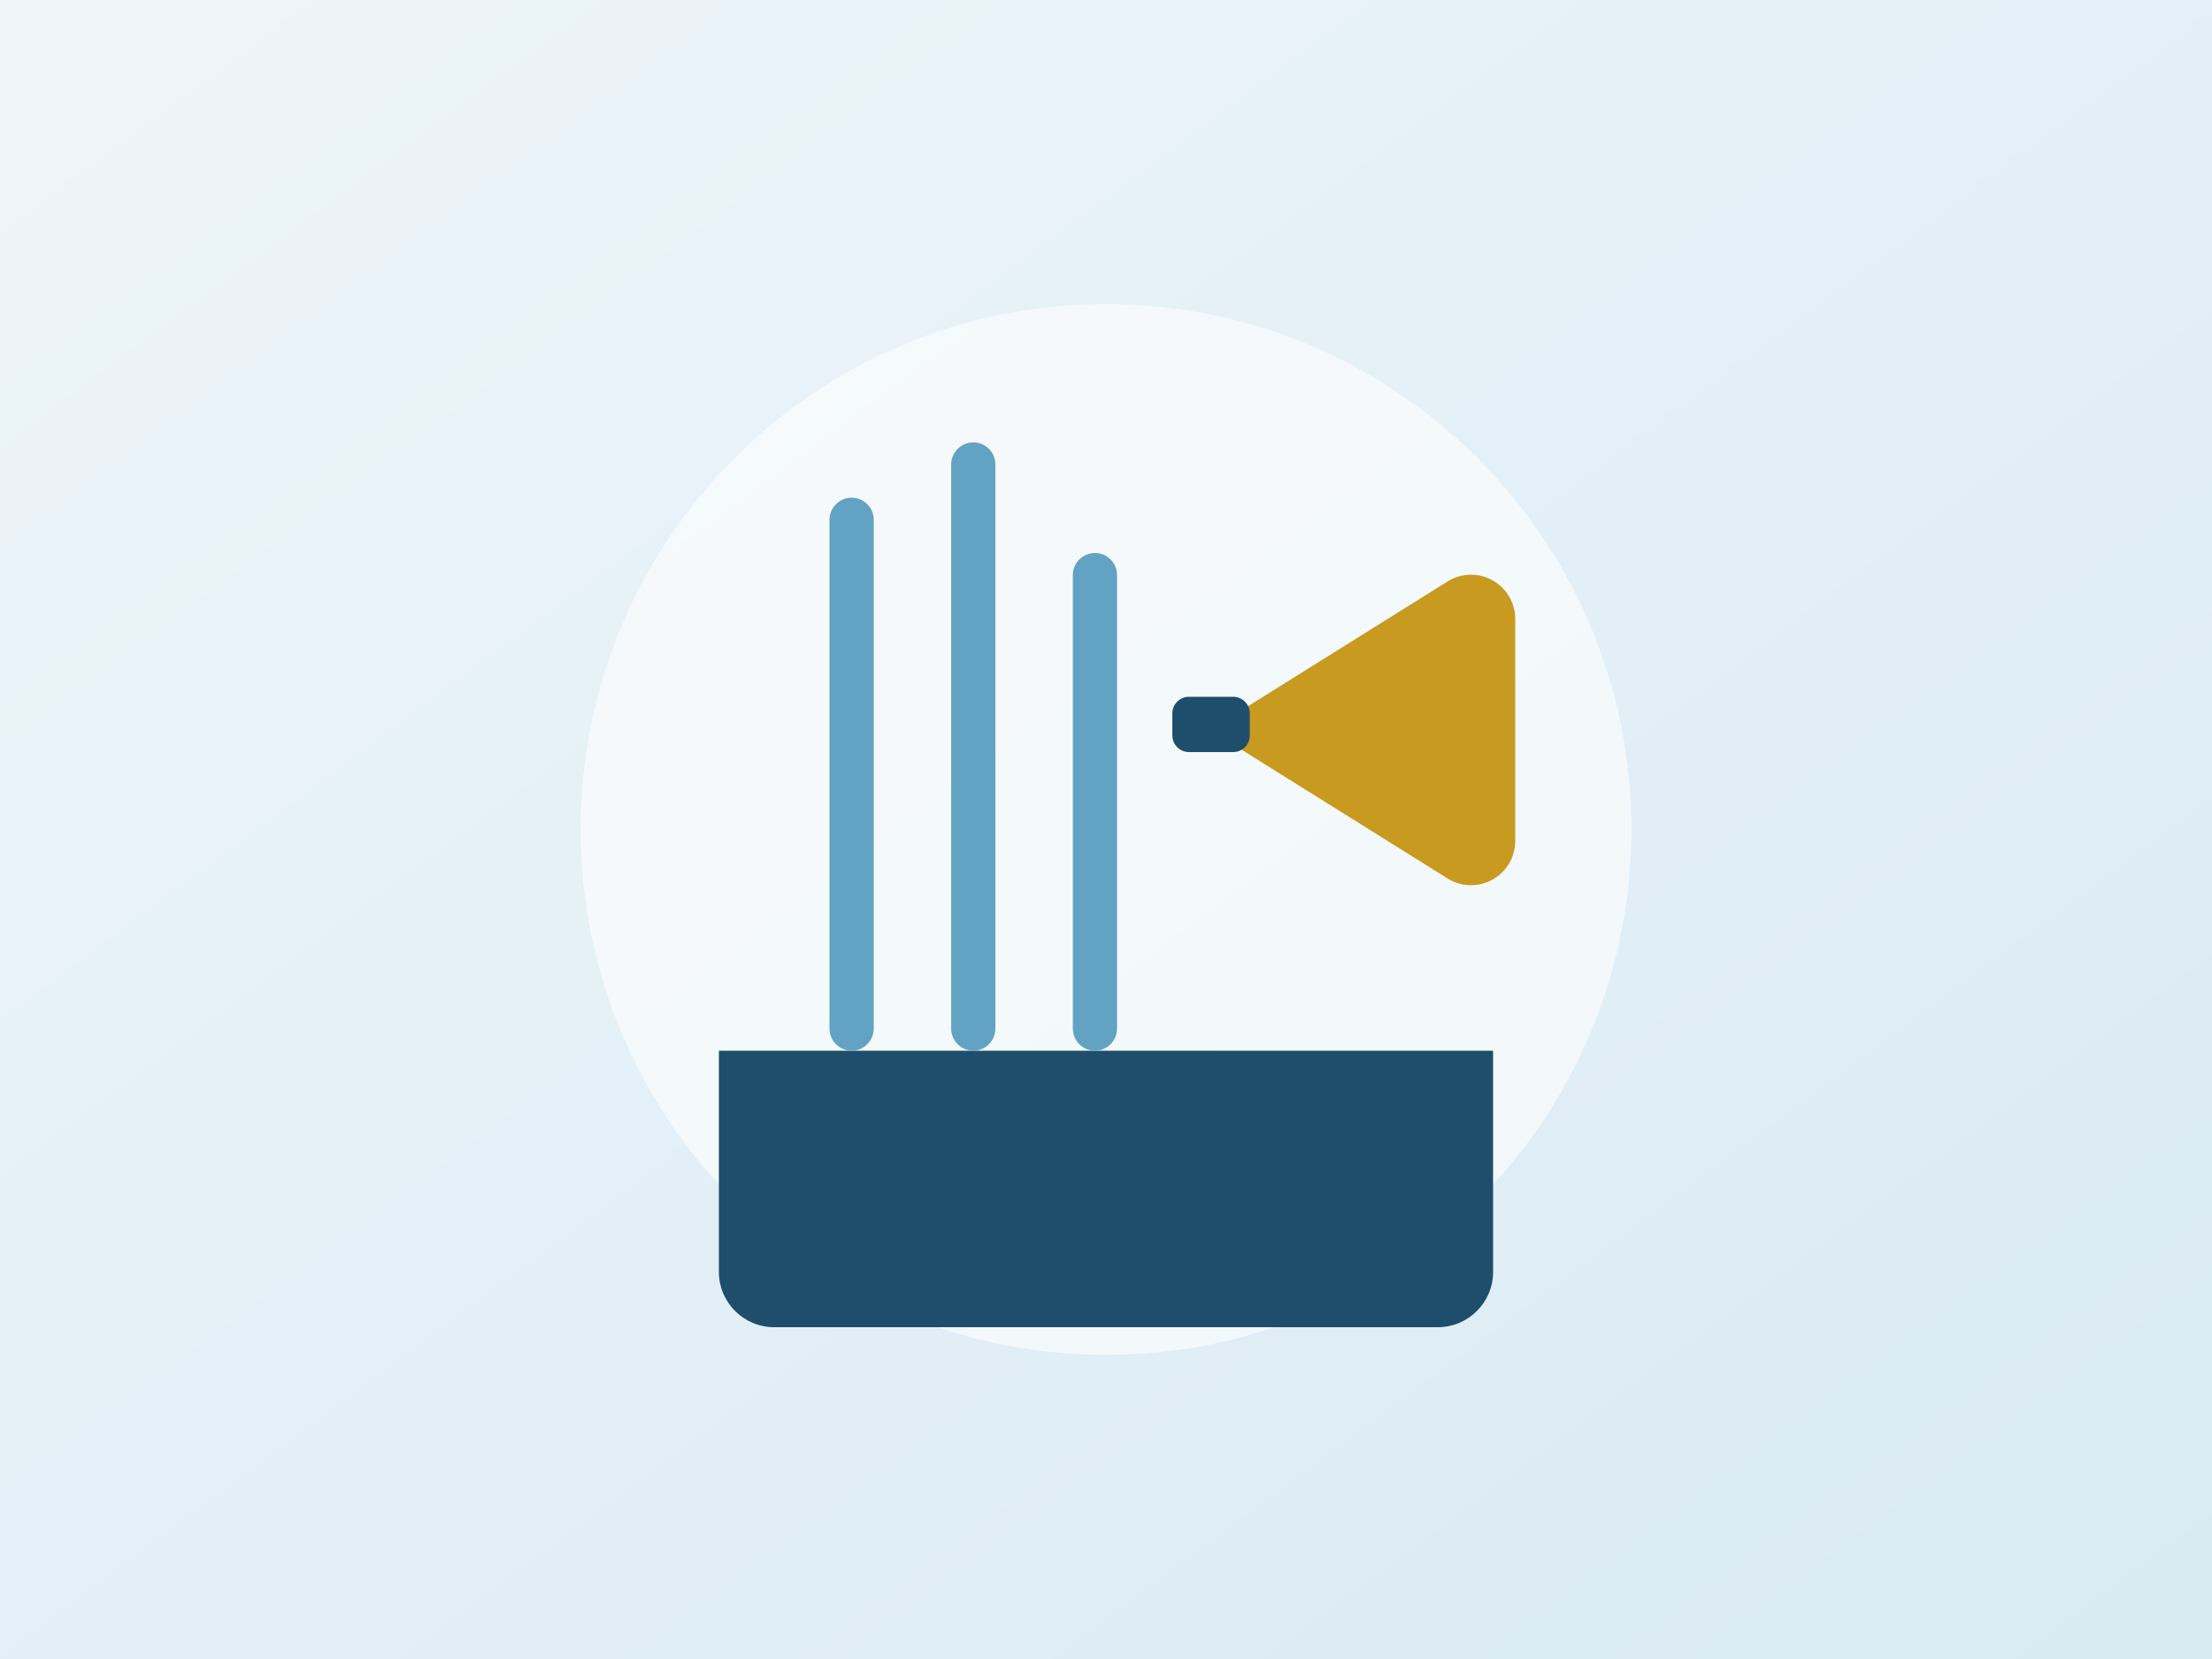
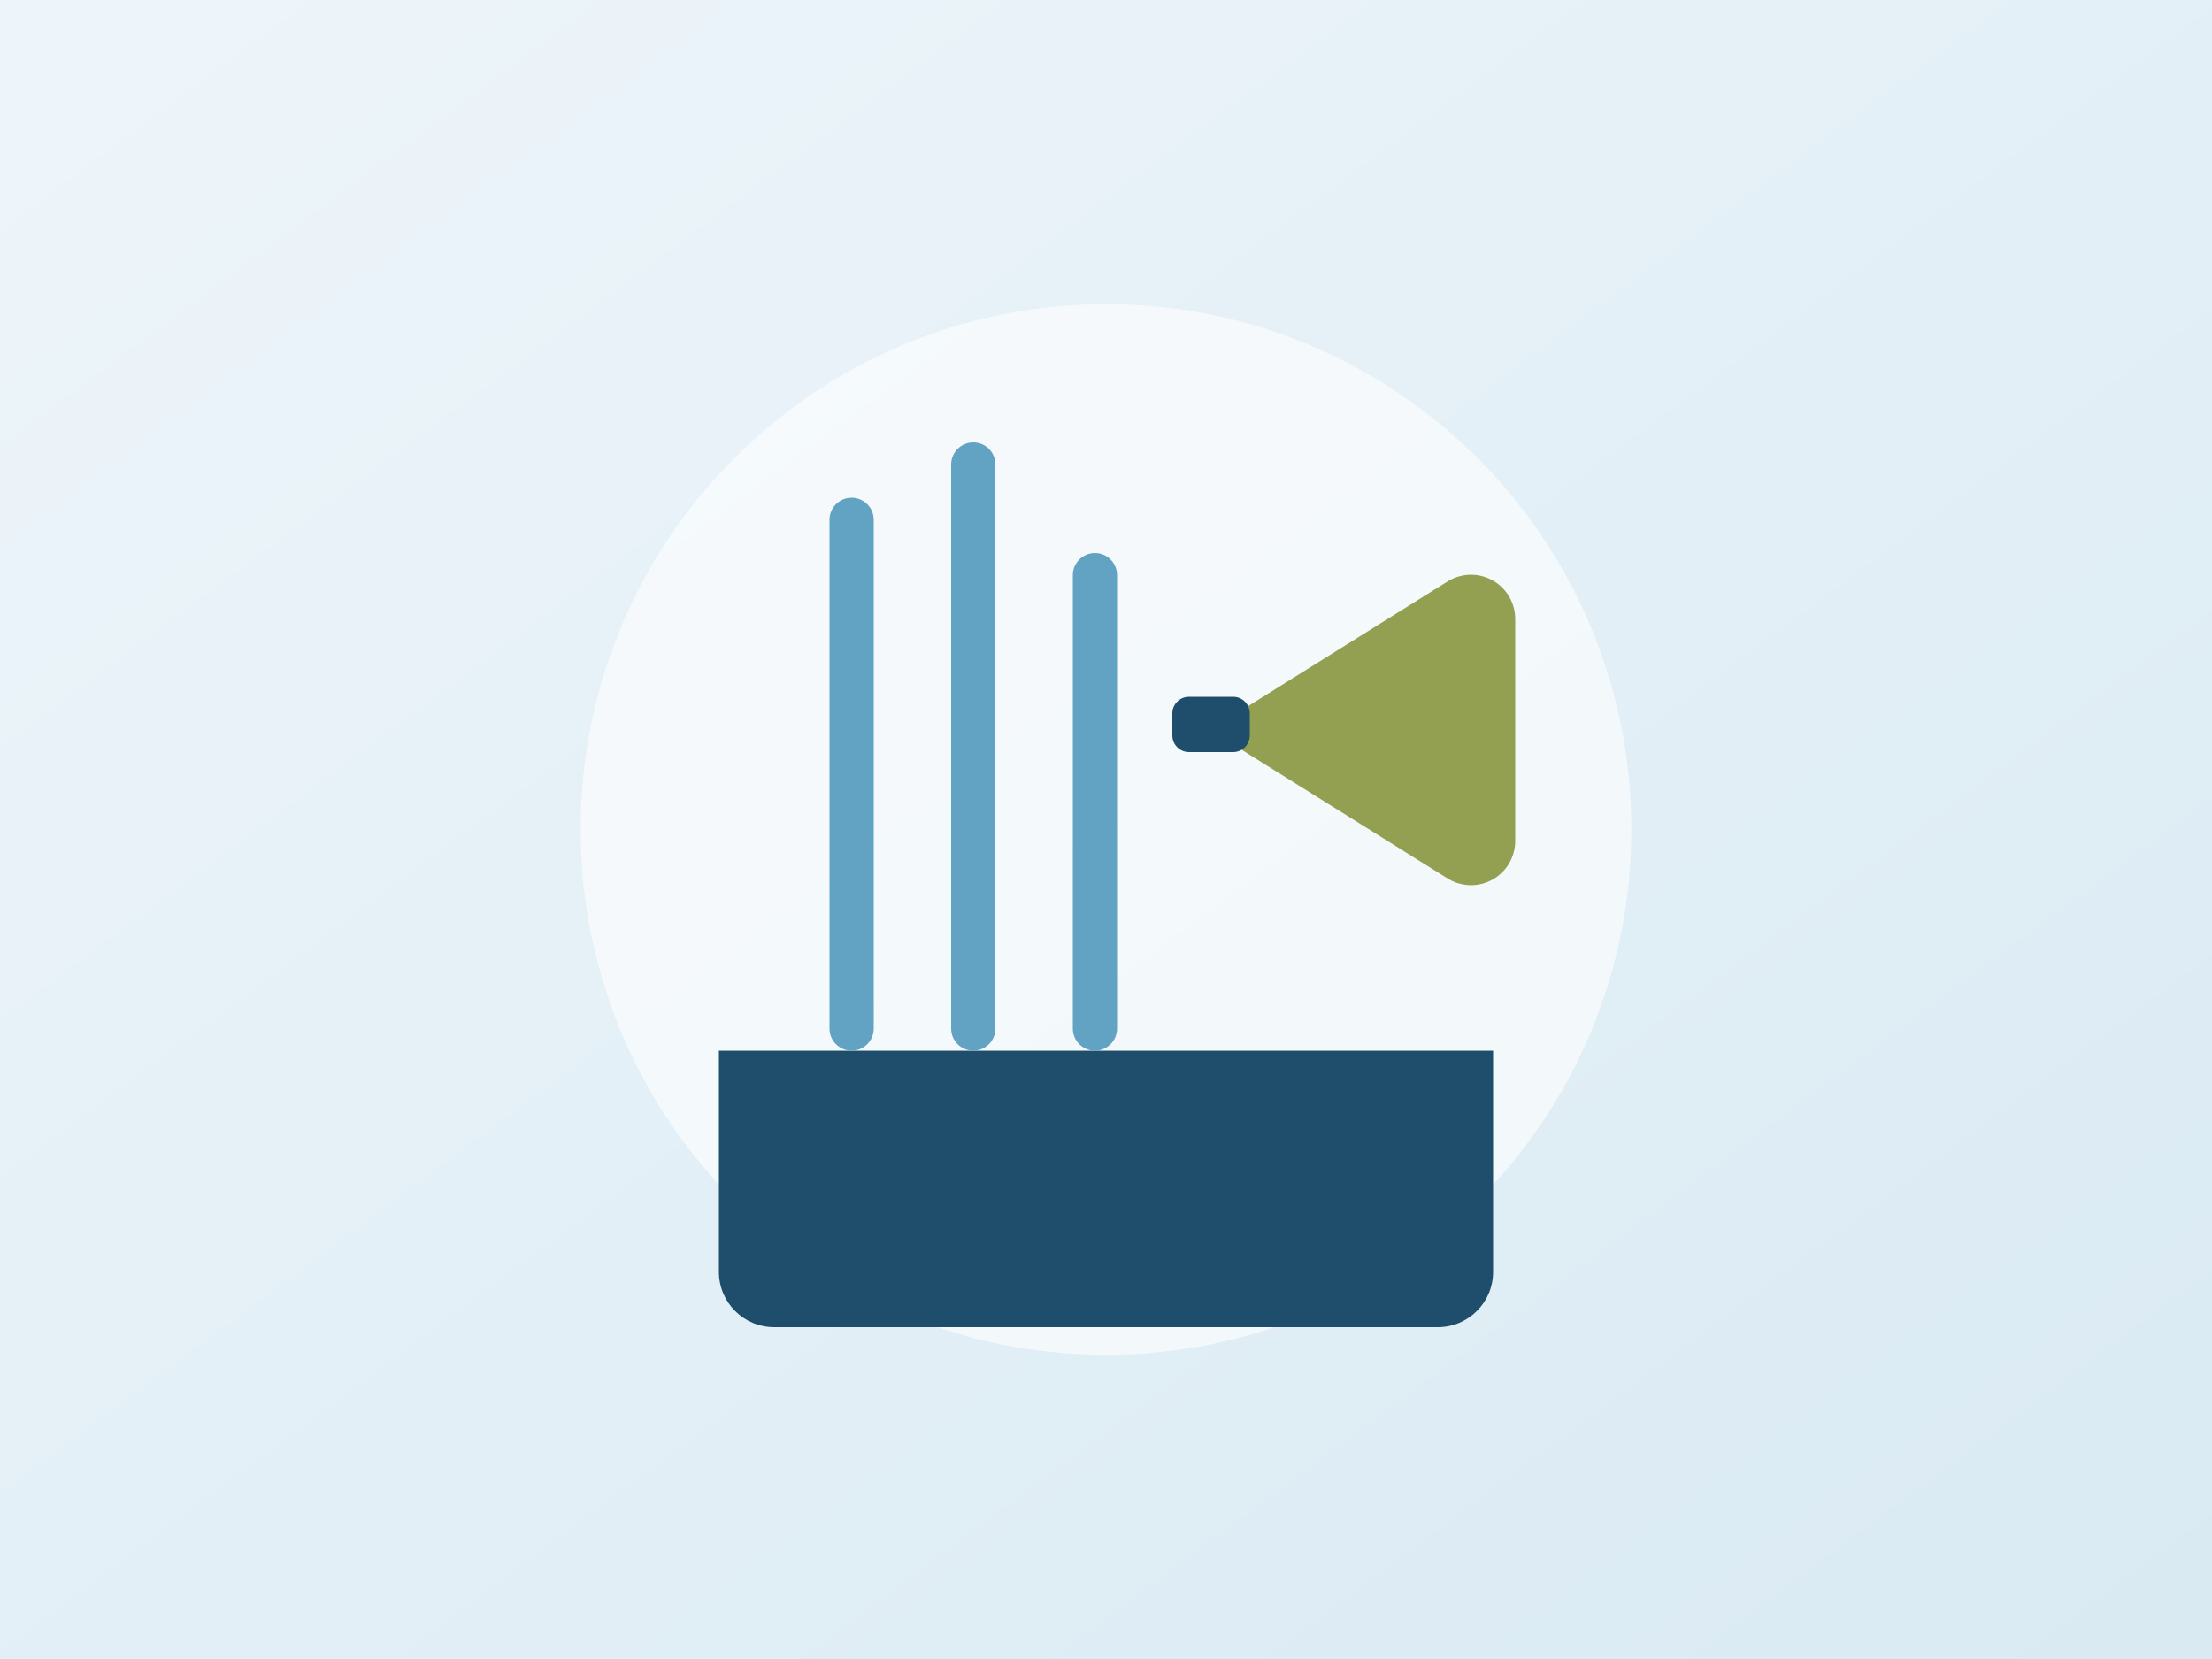
<svg xmlns="http://www.w3.org/2000/svg" viewBox="0 0 400 300">
  <defs>
    <linearGradient id="bg" x1="0" y1="0" x2="1" y2="1">
      <stop offset="0%" stop-color="#EEF5FA" />
      <stop offset="100%" stop-color="#D9EAF3" />
    </linearGradient>
  </defs>
  <rect width="400" height="300" fill="url(#bg)" />
  <circle cx="200" cy="150" r="95" fill="#FFFFFF" opacity="0.6" />
  <path d="M130 190 h140 v40 a10 10 0 0 1 -10 10 h-120 a10 10 0 0 1 -10 -10 z" fill="#1E4E6B" />
  <g fill="#62A3C3">
    <rect x="150" y="90" width="8" height="100" rx="4" />
    <rect x="172" y="80" width="8" height="110" rx="4" />
    <rect x="194" y="100" width="8" height="90" rx="4" />
  </g>
-   <g fill="#C89A20">
+   <g fill="#93A052">
    <path d="M222 130 l40 -25 a8 8 0 0 1 12 7 v40 a8 8 0 0 1 -12 7 l-40 -25 z" />
    <path d="M222 130 h-6 v0 h6 z" fill="none" />
  </g>
  <rect x="212" y="126" width="14" height="10" rx="3" fill="#1E4E6B" />
</svg>
